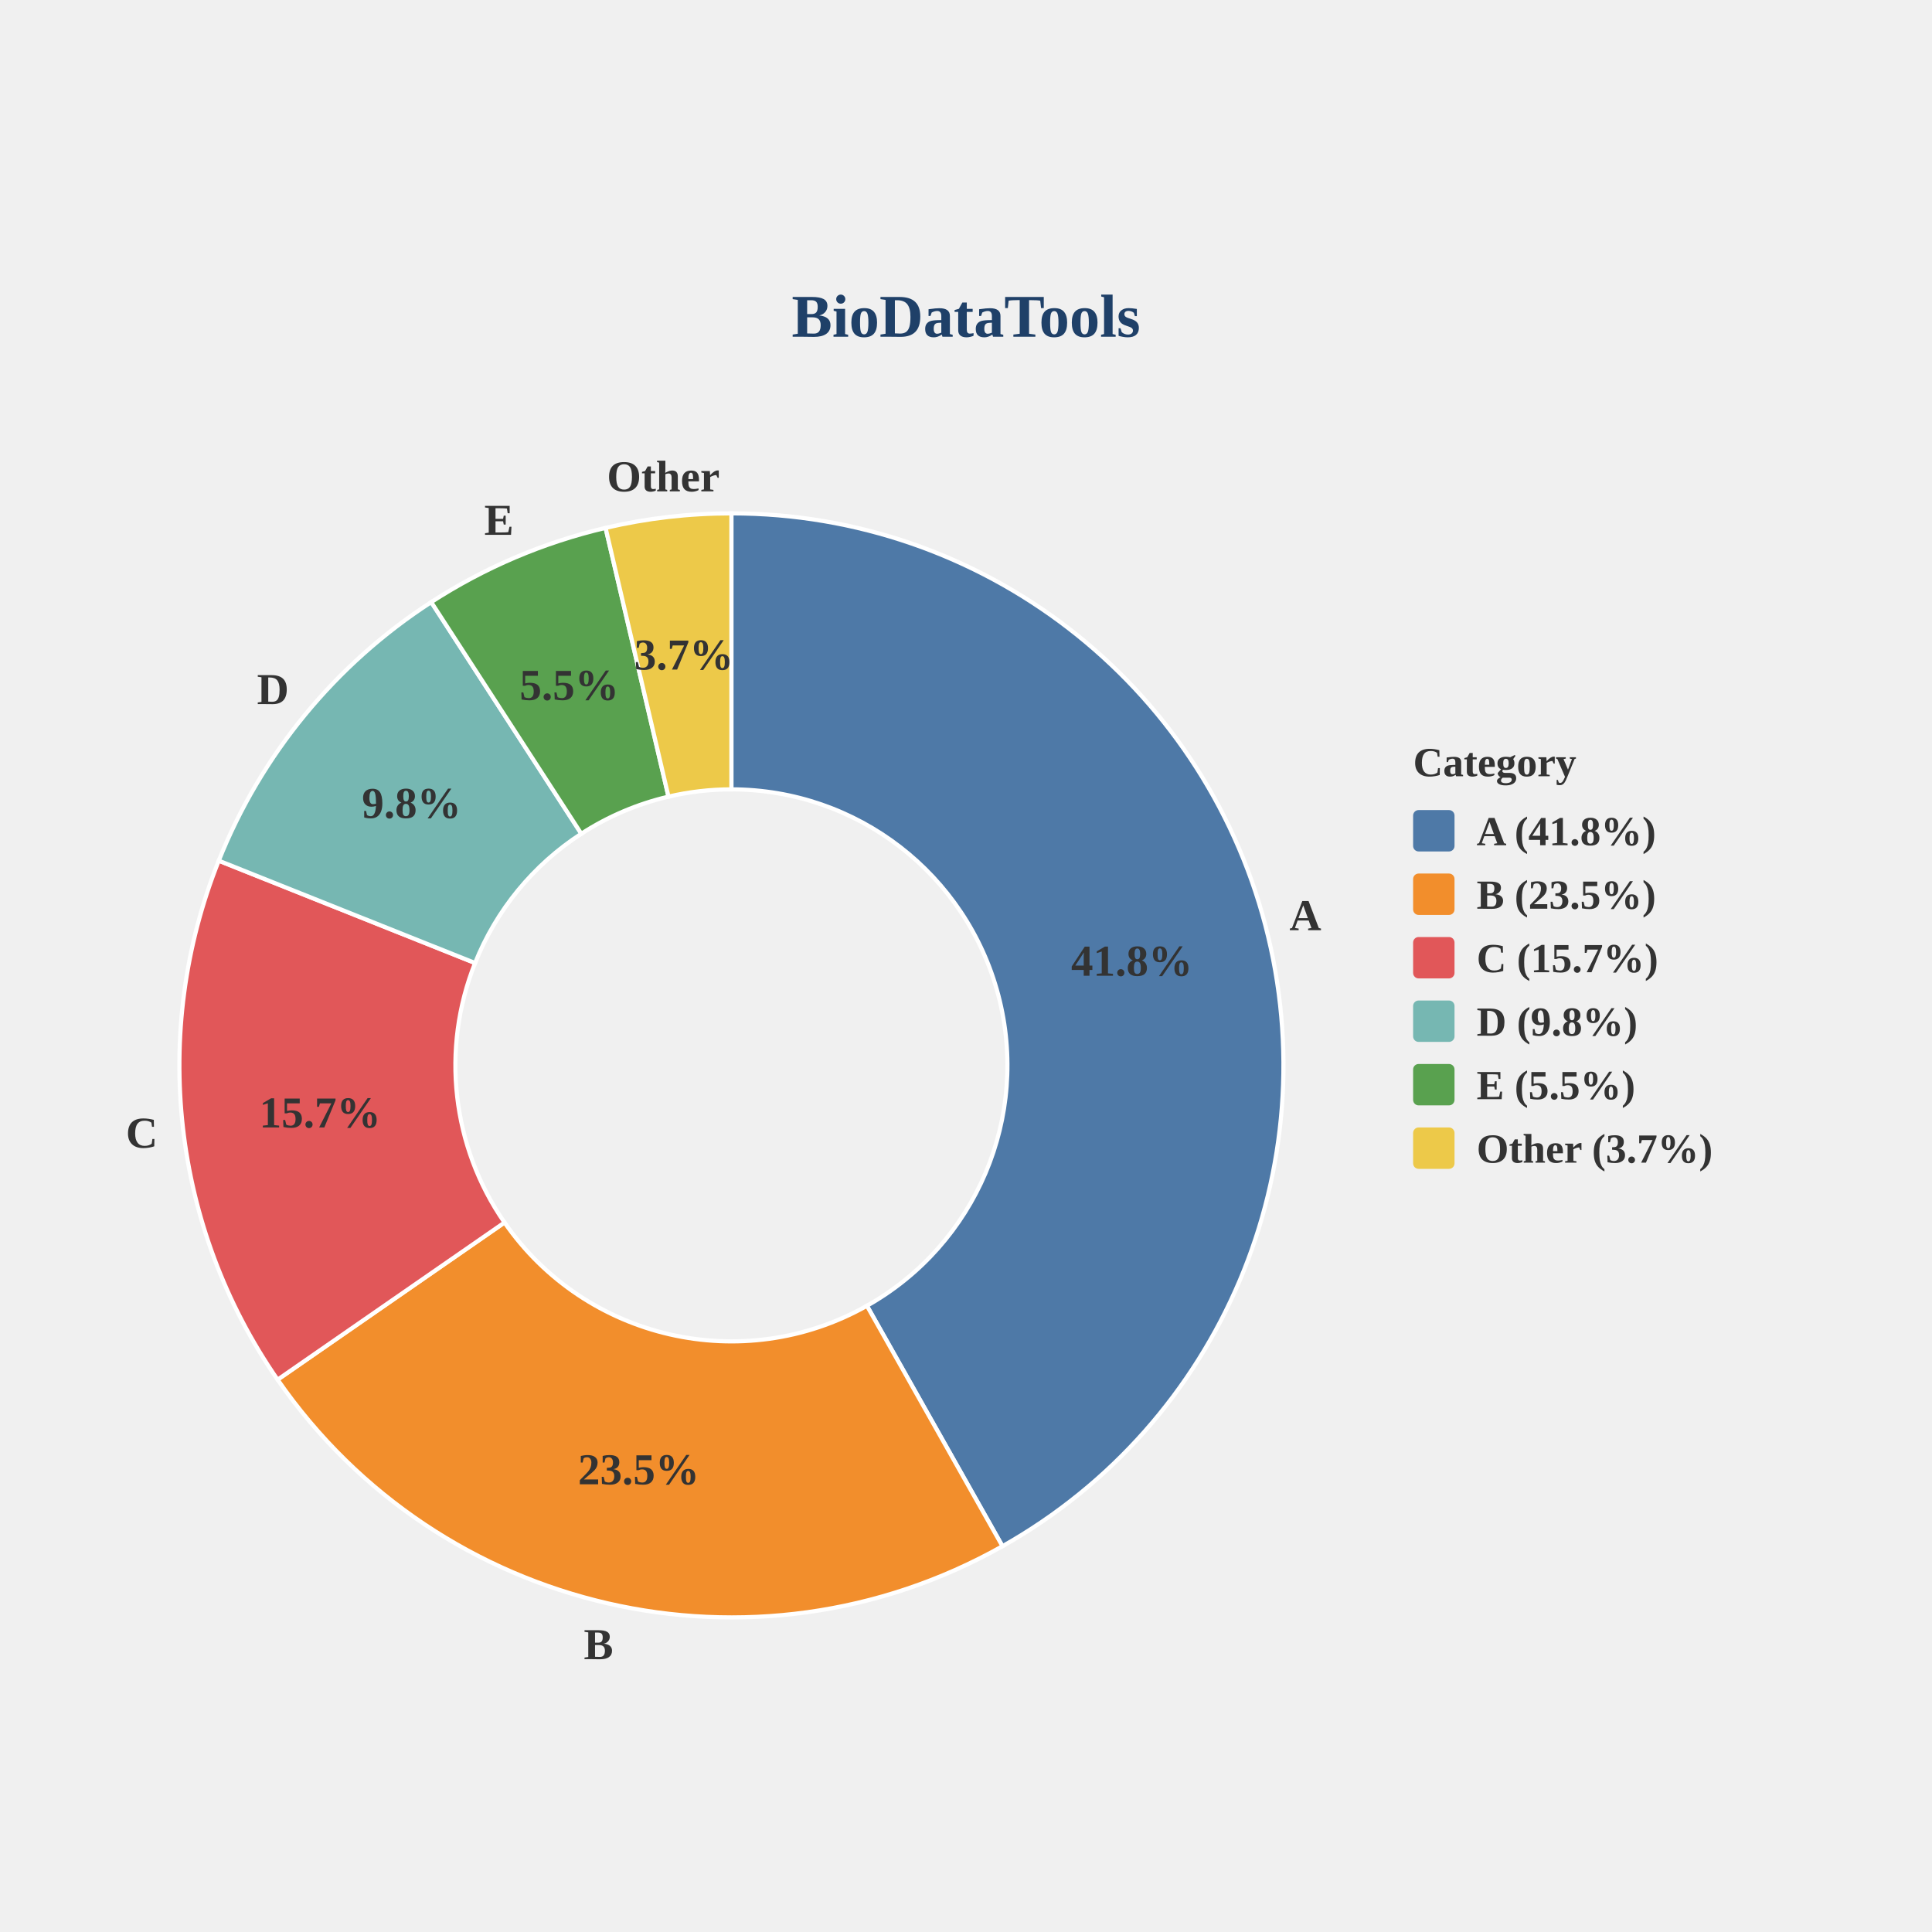
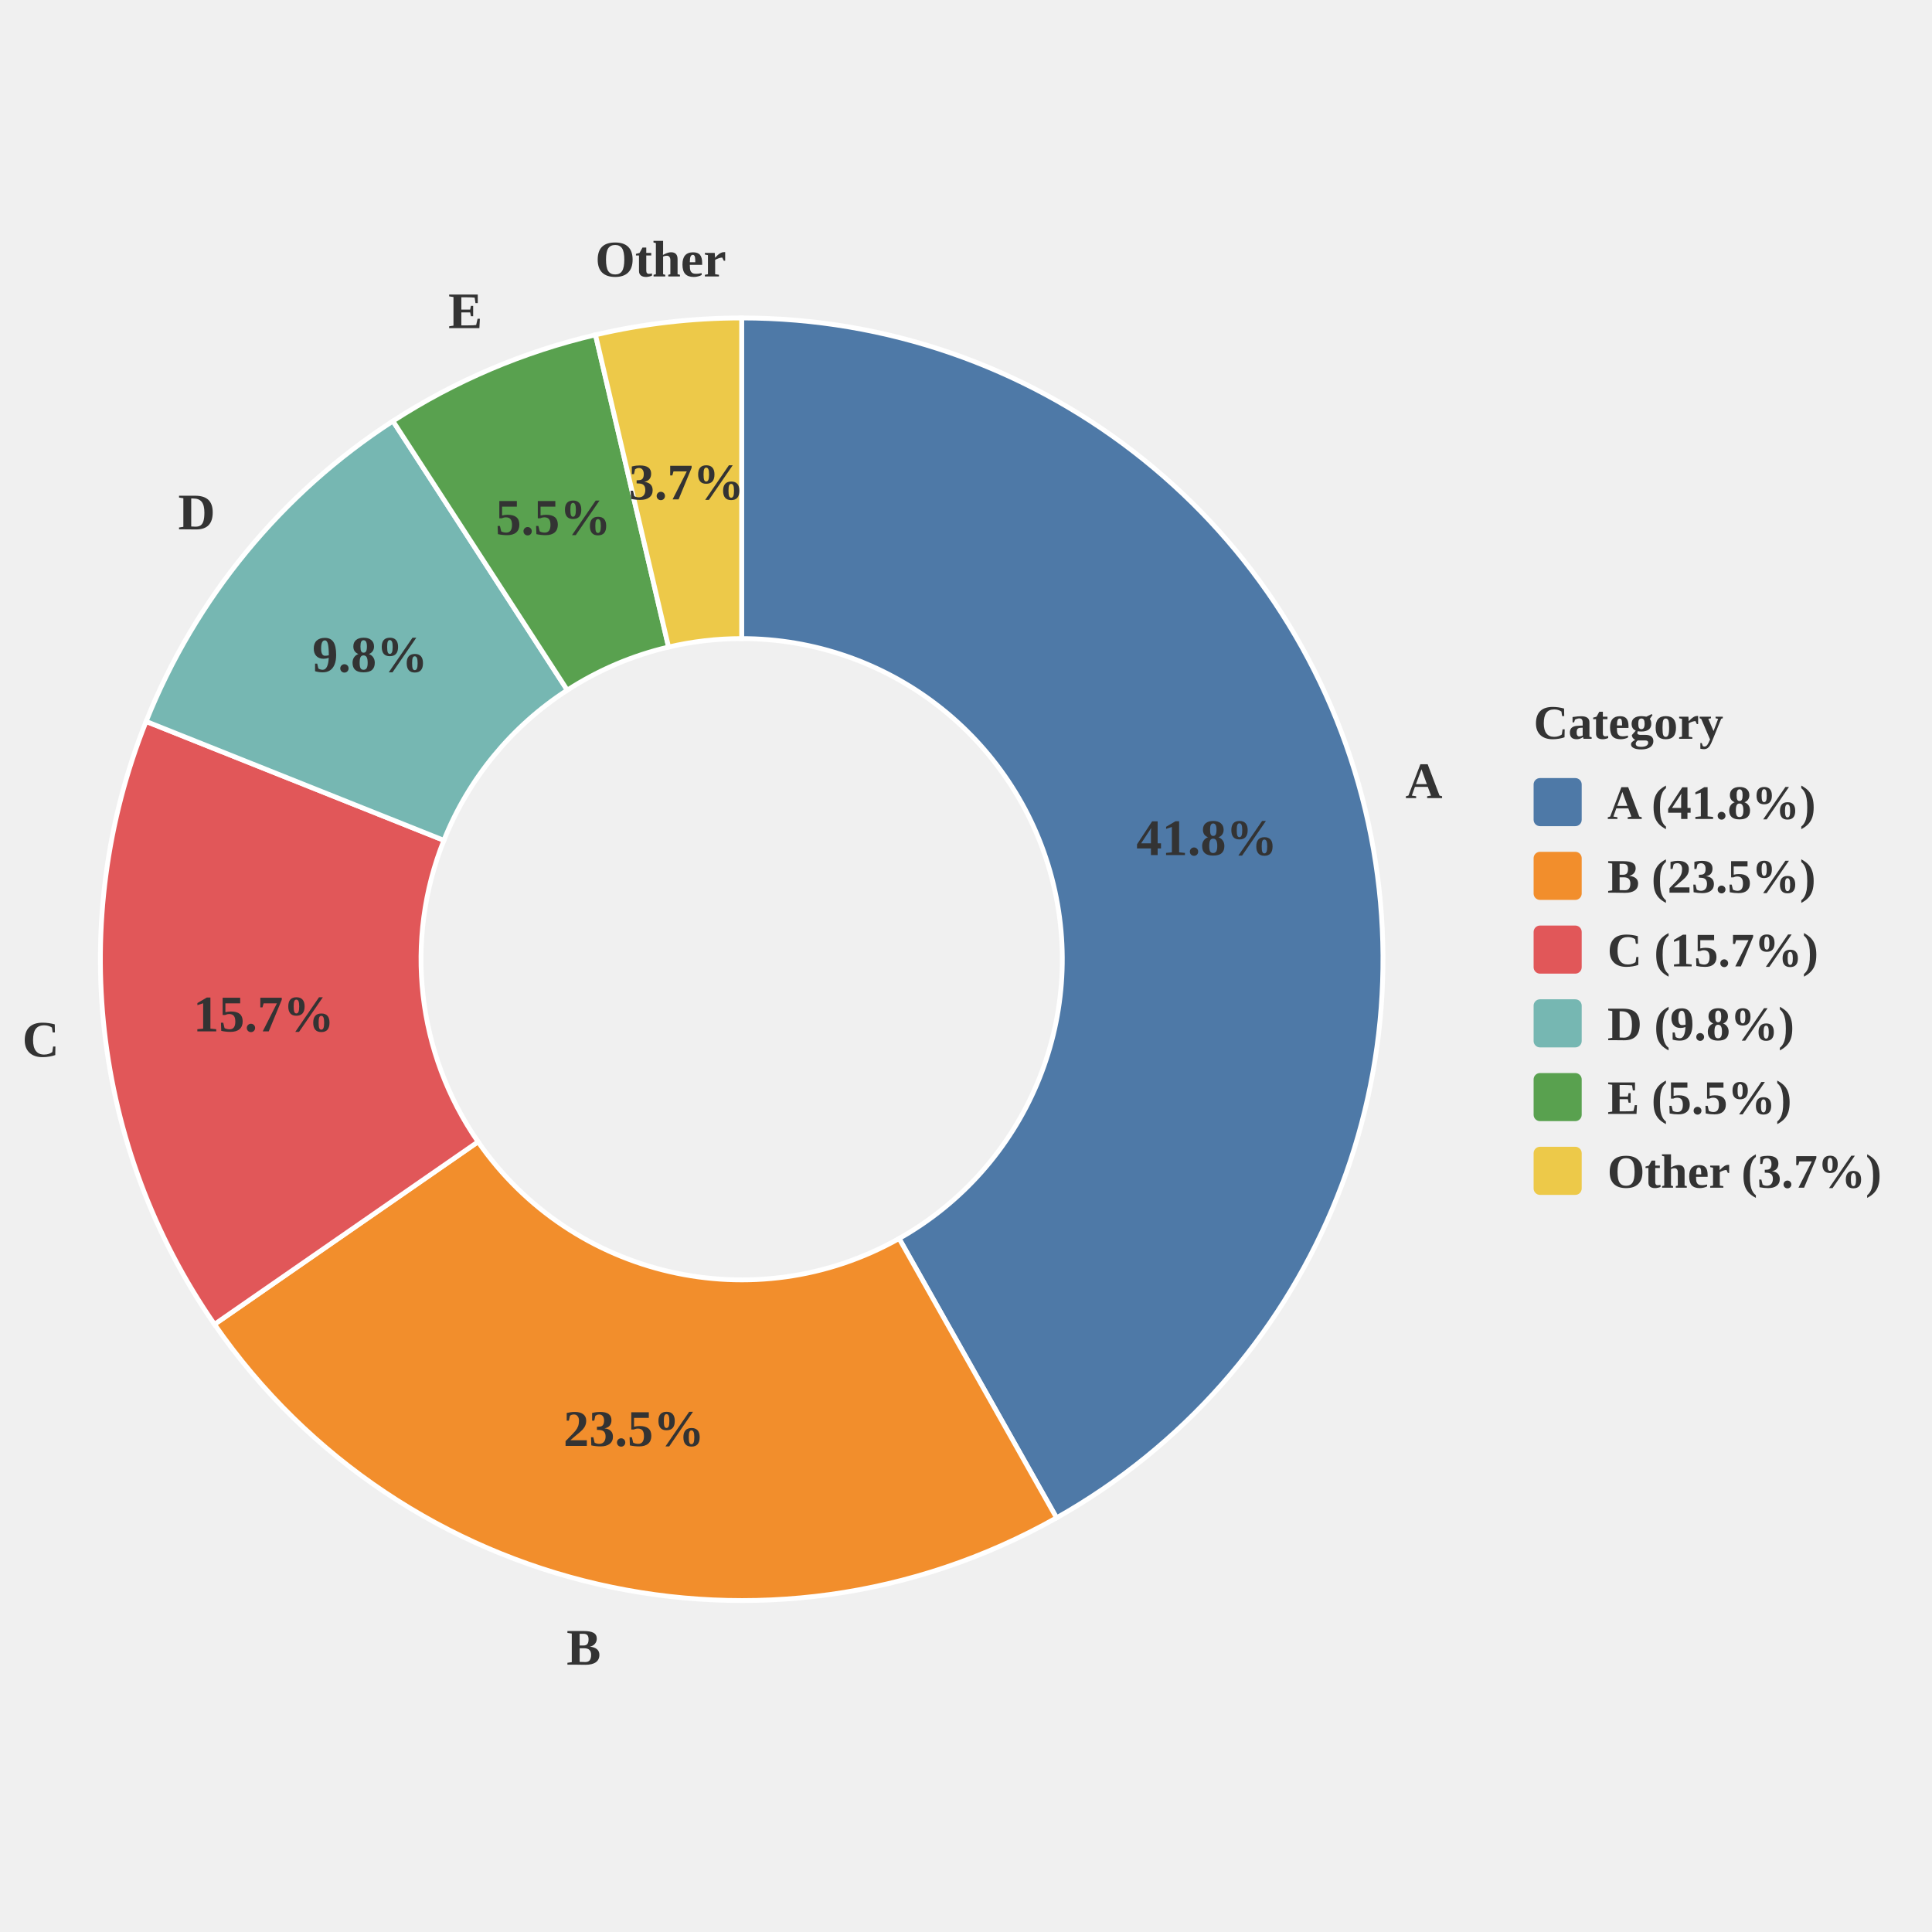
<svg xmlns="http://www.w3.org/2000/svg" width="700" height="700" viewBox="0 0 700 700" style="background: rgb(255, 255, 255); font-family: &quot;Times New Roman&quot;; overflow: hidden; cursor: grab; touch-action: none;">
-   <g class="viewport" transform="translate(0,0) scale(1)">
-     <text class="chart-title" x="350" y="122" text-anchor="middle" font-size="22" font-weight="bold" font-style="normal" fill="#1f4068">BioDataTools</text>
-     <g transform="translate(265,386)">
+   <g class="viewport" transform="translate(-39.13662,-59.0527) scale(1.161704)">
+     <g transform="translate(265,350)">
      <path class="slice" d="M0,-200A200,200,0,0,1,98.217,174.223L49.108,87.111A100,100,0,0,0,0,-100Z" fill="#4e79a7" stroke="#ffffff" stroke-width="1.5" style="cursor: pointer;" />
      <path class="slice" d="M98.217,174.223A200,200,0,0,1,-164.417,113.873L-82.209,56.936A100,100,0,0,0,49.108,87.111Z" fill="#f28e2c" stroke="#ffffff" stroke-width="1.5" style="cursor: pointer;" />
      <path class="slice" d="M-164.417,113.873A200,200,0,0,1,-185.743,-74.159L-92.871,-37.08A100,100,0,0,0,-82.209,56.936Z" fill="#e15759" stroke="#ffffff" stroke-width="1.5" style="cursor: pointer;" />
      <path class="slice" d="M-185.743,-74.159A200,200,0,0,1,-108.756,-167.846L-54.378,-83.923A100,100,0,0,0,-92.871,-37.08Z" fill="#76b7b2" stroke="#ffffff" stroke-width="1.5" style="cursor: pointer;" />
      <path class="slice" d="M-108.756,-167.846A200,200,0,0,1,-45.59,-194.735L-22.795,-97.367A100,100,0,0,0,-54.378,-83.923Z" fill="#59a14f" stroke="#ffffff" stroke-width="1.5" style="cursor: pointer;" />
      <path class="slice" d="M-45.59,-194.735A200,200,0,0,1,0,-200L0,-100A100,100,0,0,0,-22.795,-97.367Z" fill="#edc949" stroke="#ffffff" stroke-width="1.5" style="cursor: pointer;" />
      <g class="inner-labels">
        <text x="145.086" y="-38.079" text-anchor="middle" dy="0.35em" font-size="16" font-weight="bold" font-style="normal" fill="#333">41.8%</text>
        <text x="-33.593" y="146.19" text-anchor="middle" dy="0.35em" font-size="16" font-weight="bold" font-style="normal" fill="#333">23.5%</text>
        <text x="-149.044" y="16.904" text-anchor="middle" dy="0.35em" font-size="16" font-weight="bold" font-style="normal" fill="#333">15.7%</text>
        <text x="-115.89" y="-95.233" text-anchor="middle" dy="0.35em" font-size="16" font-weight="bold" font-style="normal" fill="#333">9.8%</text>
        <text x="-58.751" y="-138.015" text-anchor="middle" dy="0.35em" font-size="16" font-weight="bold" font-style="normal" fill="#333">5.5%</text>
        <text x="-17.21" y="-149.009" text-anchor="middle" dy="0.35em" font-size="16" font-weight="bold" font-style="normal" fill="#333">3.7%</text>
      </g>
      <g class="outer-labels">
-         <text x="207.957" y="-54.579" text-anchor="middle" dy="0.35em" font-size="16" font-weight="bold" font-style="normal" fill="#333">A</text>
-         <text x="-48.149" y="209.539" text-anchor="middle" dy="0.35em" font-size="16" font-weight="bold" font-style="normal" fill="#333">B</text>
-         <text x="-213.63" y="24.229" text-anchor="middle" dy="0.35em" font-size="16" font-weight="bold" font-style="normal" fill="#333">C</text>
-         <text x="-166.11" y="-136.501" text-anchor="middle" dy="0.35em" font-size="16" font-weight="bold" font-style="normal" fill="#333">D</text>
-         <text x="-84.21" y="-197.822" text-anchor="middle" dy="0.35em" font-size="16" font-weight="bold" font-style="normal" fill="#333">E</text>
-         <text x="-24.668" y="-213.58" text-anchor="middle" dy="0.35em" font-size="16" font-weight="bold" font-style="normal" fill="#333">Other</text>
+         <text x="212.793" y="-55.849" text-anchor="middle" dy="0.35em" font-size="16" font-weight="bold" font-style="normal" fill="#333">A</text>
+         <text x="-49.269" y="214.412" text-anchor="middle" dy="0.35em" font-size="16" font-weight="bold" font-style="normal" fill="#333">B</text>
+         <text x="-218.599" y="24.792" text-anchor="middle" dy="0.35em" font-size="16" font-weight="bold" font-style="normal" fill="#333">C</text>
+         <text x="-169.973" y="-139.676" text-anchor="middle" dy="0.35em" font-size="16" font-weight="bold" font-style="normal" fill="#333">D</text>
+         <text x="-86.169" y="-202.423" text-anchor="middle" dy="0.35em" font-size="16" font-weight="bold" font-style="normal" fill="#333">E</text>
+         <text x="-25.241" y="-218.547" text-anchor="middle" dy="0.35em" font-size="16" font-weight="bold" font-style="normal" fill="#333">Other</text>
      </g>
    </g>
    <g class="chart-legend">
      <text x="512" y="276" text-anchor="start" dy="0.35em" font-size="15" font-weight="bold" font-style="normal" fill="#333">Category</text>
      <rect x="512" y="293.5" width="15" height="15" rx="2" fill="#4e79a7" />
      <text x="535" y="301" dy="0.35em" font-size="15" font-weight="bold" font-style="normal" fill="#333">A (41.8%)</text>
      <rect x="512" y="316.5" width="15" height="15" rx="2" fill="#f28e2c" />
      <text x="535" y="324" dy="0.35em" font-size="15" font-weight="bold" font-style="normal" fill="#333">B (23.5%)</text>
      <rect x="512" y="339.5" width="15" height="15" rx="2" fill="#e15759" />
      <text x="535" y="347" dy="0.35em" font-size="15" font-weight="bold" font-style="normal" fill="#333">C (15.7%)</text>
      <rect x="512" y="362.5" width="15" height="15" rx="2" fill="#76b7b2" />
      <text x="535" y="370" dy="0.35em" font-size="15" font-weight="bold" font-style="normal" fill="#333">D (9.8%)</text>
      <rect x="512" y="385.5" width="15" height="15" rx="2" fill="#59a14f" />
      <text x="535" y="393" dy="0.35em" font-size="15" font-weight="bold" font-style="normal" fill="#333">E (5.5%)</text>
      <rect x="512" y="408.5" width="15" height="15" rx="2" fill="#edc949" />
      <text x="535" y="416" dy="0.35em" font-size="15" font-weight="bold" font-style="normal" fill="#333">Other (3.7%)</text>
    </g>
  </g>
</svg>
